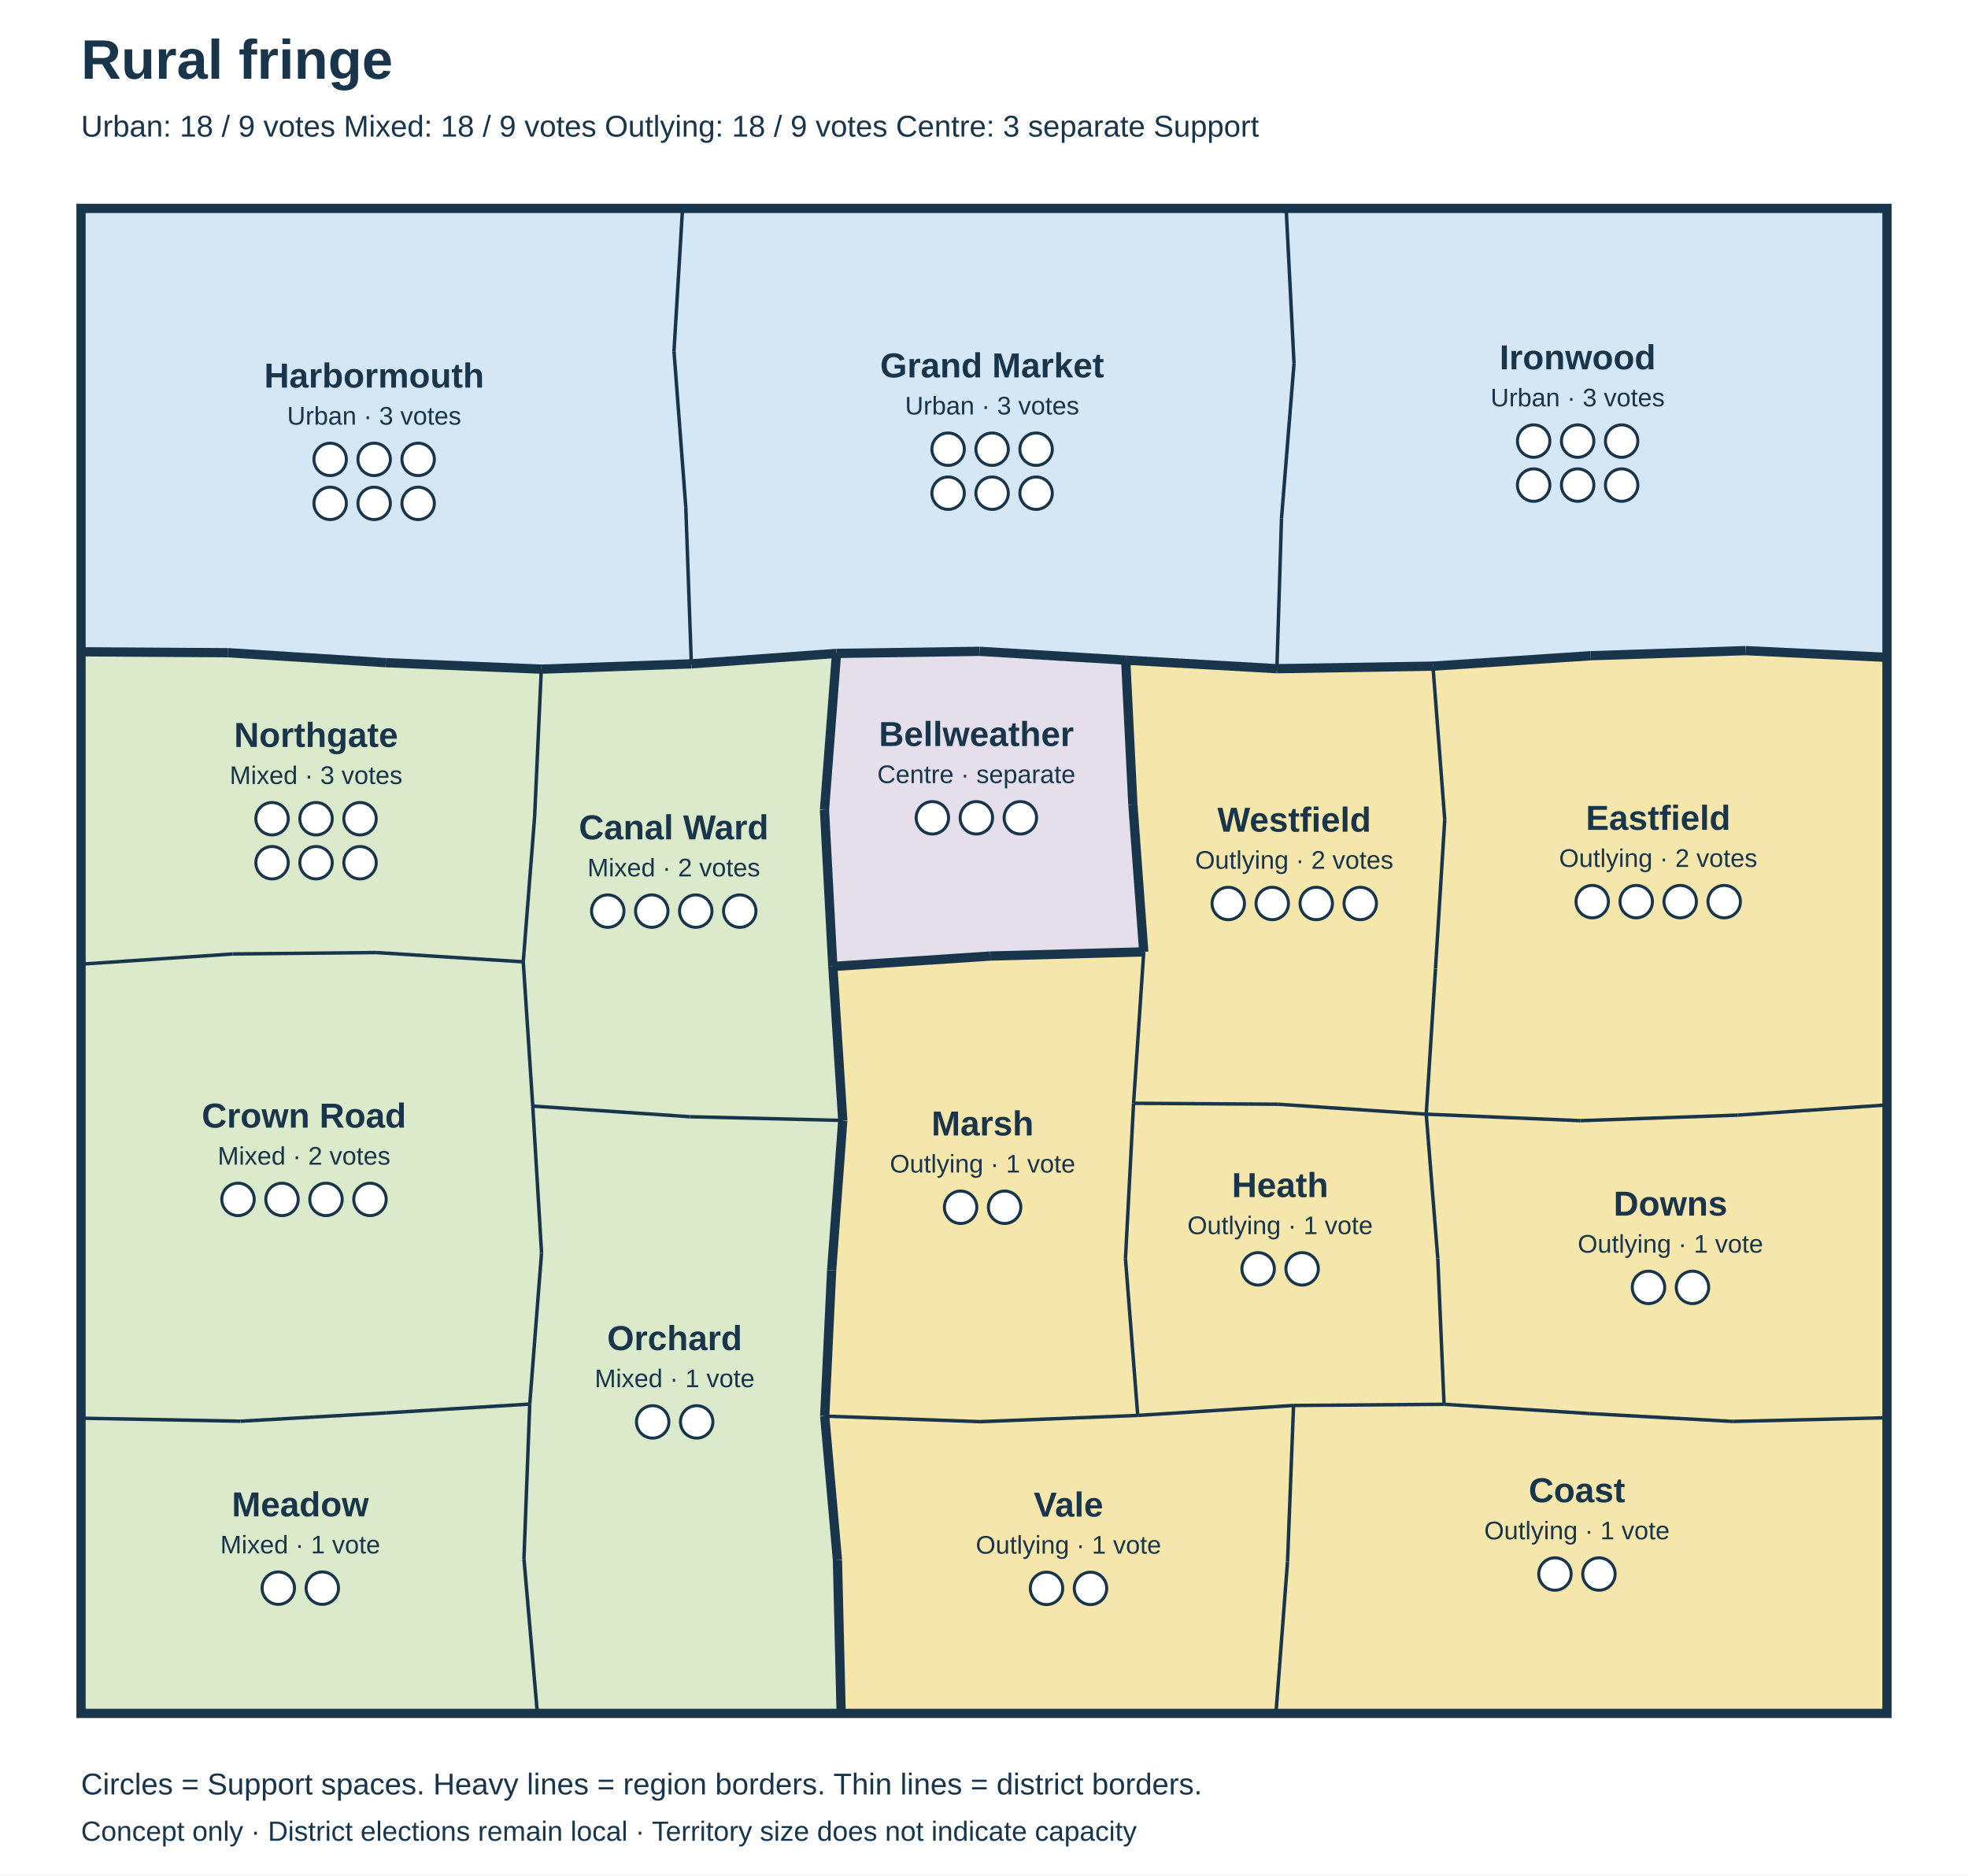
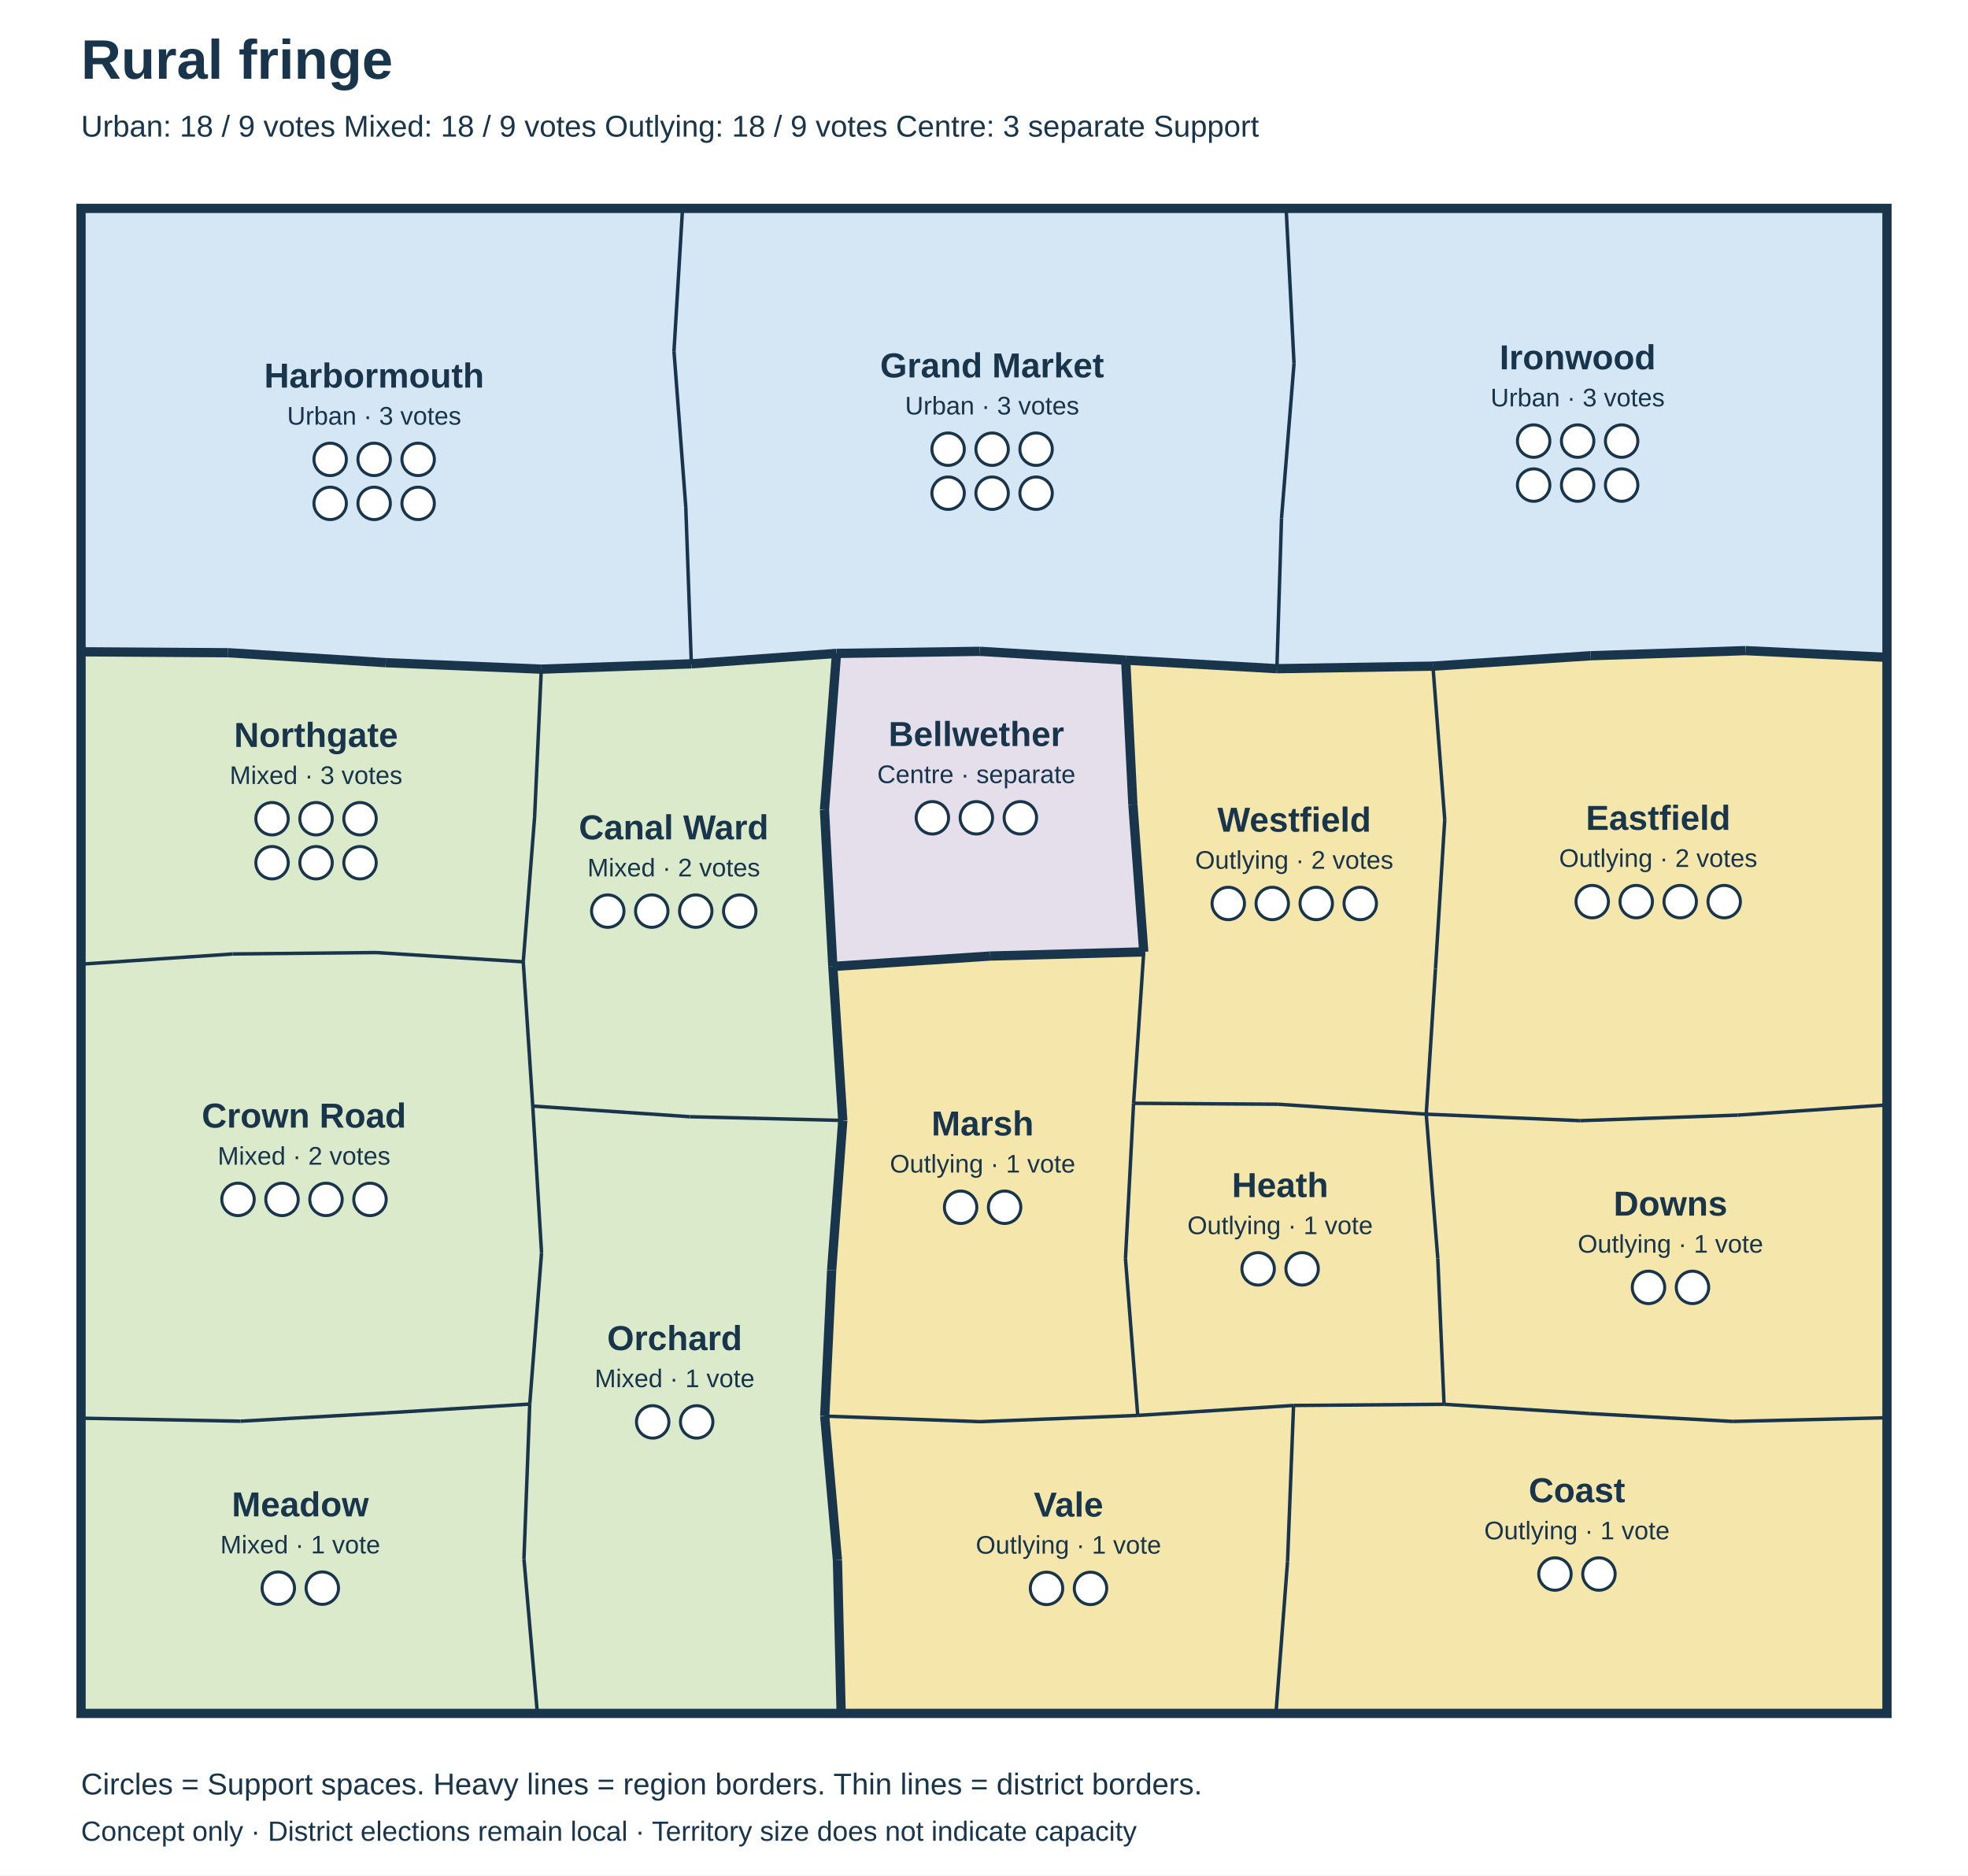
<svg xmlns="http://www.w3.org/2000/svg" viewBox="0 0 850 810" role="img" aria-labelledby="title desc">
  <style>text{font-family:Arial,sans-serif;fill:#19354b}.name{font-size:15px;font-weight:700}.detail{font-size:11px}</style>
  <rect width="850" height="810" fill="white" />
  <text x="35" y="34" font-size="24" font-weight="700">Rural fringe</text>
  <text x="35" y="59" font-size="13">Urban: 18 / 9 votes     Mixed: 18 / 9 votes     Outlying: 18 / 9 votes     Centre: 3 separate Support</text>
  <polygon points="35.0,152.4 102.4,156.9 96.5,219.2 35.0,216.1" fill="#d5e7f5" stroke="#d5e7f5" stroke-width="1" />
  <polygon points="96.5,219.2 161.2,223.4 166.6,286.2 98.5,281.9" fill="#d5e7f5" stroke="#d5e7f5" stroke-width="1" />
  <polygon points="164.4,159.0 226.7,156.0 228.1,223.2 161.2,223.4" fill="#d5e7f5" stroke="#d5e7f5" stroke-width="1" />
  <polygon points="35.0,90.0 102.9,90.0 102.4,156.9 35.0,152.4" fill="#d5e7f5" stroke="#d5e7f5" stroke-width="1" />
  <polygon points="226.7,156.0 291.1,151.7 296.2,219.0 228.1,223.2" fill="#d5e7f5" stroke="#d5e7f5" stroke-width="1" />
  <polygon points="102.4,156.9 164.4,159.0 161.2,223.4 96.5,219.2" fill="#d5e7f5" stroke="#d5e7f5" stroke-width="1" />
  <polygon points="169.0,90.0 232.7,90.0 226.7,156.0 164.4,159.0" fill="#d5e7f5" stroke="#d5e7f5" stroke-width="1" />
  <polygon points="232.7,90.0 294.8,90.0 291.1,151.7 226.7,156.0" fill="#d5e7f5" stroke="#d5e7f5" stroke-width="1" />
  <polygon points="35.0,216.1 96.5,219.2 98.5,281.9 35.0,281.5" fill="#d5e7f5" stroke="#d5e7f5" stroke-width="1" />
  <polygon points="161.2,223.4 228.1,223.2 233.8,289.0 166.6,286.2" fill="#d5e7f5" stroke="#d5e7f5" stroke-width="1" />
  <polygon points="102.9,90.0 169.0,90.0 164.4,159.0 102.4,156.9" fill="#d5e7f5" stroke="#d5e7f5" stroke-width="1" />
  <polygon points="228.1,223.2 296.2,219.0 298.6,286.7 233.8,289.0" fill="#d5e7f5" stroke="#d5e7f5" stroke-width="1" />
  <polygon points="428.8,218.1 491.6,222.6 486.2,285.1 423.2,281.3" fill="#d5e7f5" stroke="#d5e7f5" stroke-width="1" />
  <polygon points="294.8,90.0 357.0,90.0 357.8,151.7 291.1,151.7" fill="#d5e7f5" stroke="#d5e7f5" stroke-width="1" />
  <polygon points="493.4,159.0 558.9,157.0 553.5,223.8 491.6,222.6" fill="#d5e7f5" stroke="#d5e7f5" stroke-width="1" />
  <polygon points="425.9,155.9 493.4,159.0 491.6,222.6 428.8,218.1" fill="#d5e7f5" stroke="#d5e7f5" stroke-width="1" />
  <polygon points="487.5,90.0 555.5,90.0 558.9,157.0 493.4,159.0" fill="#d5e7f5" stroke="#d5e7f5" stroke-width="1" />
  <polygon points="357.8,151.7 425.9,155.9 428.8,218.1 363.6,216.0" fill="#d5e7f5" stroke="#d5e7f5" stroke-width="1" />
  <polygon points="296.2,219.0 363.6,216.0 361.3,282.2 298.6,286.7" fill="#d5e7f5" stroke="#d5e7f5" stroke-width="1" />
  <polygon points="357.0,90.0 421.0,90.0 425.9,155.9 357.8,151.7" fill="#d5e7f5" stroke="#d5e7f5" stroke-width="1" />
  <polygon points="491.6,222.6 553.5,223.8 551.5,288.8 486.2,285.1" fill="#d5e7f5" stroke="#d5e7f5" stroke-width="1" />
  <polygon points="421.0,90.0 487.5,90.0 493.4,159.0 425.9,155.9" fill="#d5e7f5" stroke="#d5e7f5" stroke-width="1" />
  <polygon points="291.1,151.7 357.8,151.7 363.6,216.0 296.2,219.0" fill="#d5e7f5" stroke="#d5e7f5" stroke-width="1" />
  <polygon points="363.6,216.0 428.8,218.1 423.2,281.3 361.3,282.2" fill="#d5e7f5" stroke="#d5e7f5" stroke-width="1" />
  <polygon points="746.5,154.7 815.0,158.6 815.0,221.7 748.6,217.2" fill="#d5e7f5" stroke="#d5e7f5" stroke-width="1" />
  <polygon points="623.2,90.0 689.0,90.0 683.9,151.2 622.0,152.5" fill="#d5e7f5" stroke="#d5e7f5" stroke-width="1" />
  <polygon points="558.9,157.0 622.0,152.5 616.3,220.1 553.5,223.8" fill="#d5e7f5" stroke="#d5e7f5" stroke-width="1" />
  <polygon points="752.3,90.0 815.0,90.0 815.0,158.6 746.5,154.7" fill="#d5e7f5" stroke="#d5e7f5" stroke-width="1" />
  <polygon points="683.9,151.2 746.5,154.7 748.6,217.2 681.3,216.3" fill="#d5e7f5" stroke="#d5e7f5" stroke-width="1" />
  <polygon points="616.3,220.1 681.3,216.3 687.0,283.2 618.9,287.7" fill="#d5e7f5" stroke="#d5e7f5" stroke-width="1" />
  <polygon points="555.5,90.0 623.2,90.0 622.0,152.5 558.9,157.0" fill="#d5e7f5" stroke="#d5e7f5" stroke-width="1" />
  <polygon points="748.6,217.2 815.0,221.7 815.0,283.9 753.9,281.0" fill="#d5e7f5" stroke="#d5e7f5" stroke-width="1" />
  <polygon points="689.0,90.0 752.3,90.0 746.5,154.7 683.9,151.2" fill="#d5e7f5" stroke="#d5e7f5" stroke-width="1" />
  <polygon points="553.5,223.8 616.3,220.1 618.9,287.7 551.5,288.8" fill="#d5e7f5" stroke="#d5e7f5" stroke-width="1" />
  <polygon points="622.0,152.5 683.9,151.2 681.3,216.3 616.3,220.1" fill="#d5e7f5" stroke="#d5e7f5" stroke-width="1" />
  <polygon points="681.3,216.3 748.6,217.2 753.9,281.0 687.0,283.2" fill="#d5e7f5" stroke="#d5e7f5" stroke-width="1" />
  <polygon points="168.4,348.4 230.9,352.9 226.0,415.4 162.5,411.4" fill="#dbeaca" stroke="#dbeaca" stroke-width="1" />
  <polygon points="35.0,348.7 103.9,346.0 100.5,412.0 35.0,416.4" fill="#dbeaca" stroke="#dbeaca" stroke-width="1" />
  <polygon points="35.0,281.5 98.5,281.9 103.9,346.0 35.0,348.7" fill="#dbeaca" stroke="#dbeaca" stroke-width="1" />
  <polygon points="103.9,346.0 168.4,348.4 162.5,411.4 100.5,412.0" fill="#dbeaca" stroke="#dbeaca" stroke-width="1" />
  <polygon points="166.6,286.2 233.8,289.0 230.9,352.9 168.4,348.4" fill="#dbeaca" stroke="#dbeaca" stroke-width="1" />
  <polygon points="98.5,281.9 166.6,286.2 168.4,348.4 103.9,346.0" fill="#dbeaca" stroke="#dbeaca" stroke-width="1" />
  <polygon points="292.8,353.6 356.1,349.8 359.7,417.4 292.0,418.9" fill="#dbeaca" stroke="#dbeaca" stroke-width="1" />
  <polygon points="230.9,352.9 292.8,353.6 292.0,418.9 226.0,415.4" fill="#dbeaca" stroke="#dbeaca" stroke-width="1" />
  <polygon points="298.6,286.7 361.3,282.2 356.1,349.8 292.8,353.6" fill="#dbeaca" stroke="#dbeaca" stroke-width="1" />
  <polygon points="292.0,418.9 359.7,417.4 364.0,483.9 298.0,482.3" fill="#dbeaca" stroke="#dbeaca" stroke-width="1" />
  <polygon points="233.8,289.0 298.6,286.7 292.8,353.6 230.9,352.9" fill="#dbeaca" stroke="#dbeaca" stroke-width="1" />
  <polygon points="226.0,415.4 292.0,418.9 298.0,482.3 230.1,477.7" fill="#dbeaca" stroke="#dbeaca" stroke-width="1" />
  <polygon points="361.3,282.2 423.2,281.3 421.7,346.2 356.1,349.8" fill="#e4dfea" stroke="#e4dfea" stroke-width="1" />
  <polygon points="356.1,349.8 421.7,346.2 427.7,412.9 359.7,417.4" fill="#e4dfea" stroke="#e4dfea" stroke-width="1" />
  <polygon points="423.2,281.3 486.2,285.1 489.3,347.5 421.7,346.2" fill="#e4dfea" stroke="#e4dfea" stroke-width="1" />
  <polygon points="421.7,346.2 489.3,347.5 494.0,411.1 427.7,412.9" fill="#e4dfea" stroke="#e4dfea" stroke-width="1" />
  <polygon points="489.3,347.5 557.4,352.0 557.9,414.3 494.0,411.1" fill="#f5e7ac" stroke="#f5e7ac" stroke-width="1" />
  <polygon points="557.4,352.0 624.0,354.0 620.0,418.4 557.9,414.3" fill="#f5e7ac" stroke="#f5e7ac" stroke-width="1" />
  <polygon points="486.2,285.1 551.5,288.8 557.4,352.0 489.3,347.5" fill="#f5e7ac" stroke="#f5e7ac" stroke-width="1" />
  <polygon points="551.5,288.8 618.9,287.7 624.0,354.0 557.4,352.0" fill="#f5e7ac" stroke="#f5e7ac" stroke-width="1" />
  <polygon points="494.0,411.1 557.9,414.3 551.9,476.9 489.6,476.5" fill="#f5e7ac" stroke="#f5e7ac" stroke-width="1" />
  <polygon points="557.9,414.3 620.0,418.4 616.0,481.2 551.9,476.9" fill="#f5e7ac" stroke="#f5e7ac" stroke-width="1" />
  <polygon points="682.2,418.2 746.0,413.9 750.6,481.6 682.6,484.0" fill="#f5e7ac" stroke="#f5e7ac" stroke-width="1" />
  <polygon points="618.9,287.7 687.0,283.2 688.2,350.9 624.0,354.0" fill="#f5e7ac" stroke="#f5e7ac" stroke-width="1" />
  <polygon points="688.2,350.9 750.4,346.7 746.0,413.9 682.2,418.2" fill="#f5e7ac" stroke="#f5e7ac" stroke-width="1" />
  <polygon points="753.9,281.0 815.0,283.9 815.0,346.7 750.4,346.7" fill="#f5e7ac" stroke="#f5e7ac" stroke-width="1" />
  <polygon points="620.0,418.4 682.2,418.2 682.6,484.0 616.0,481.2" fill="#f5e7ac" stroke="#f5e7ac" stroke-width="1" />
  <polygon points="746.0,413.9 815.0,411.0 815.0,477.2 750.6,481.6" fill="#f5e7ac" stroke="#f5e7ac" stroke-width="1" />
  <polygon points="687.0,283.2 753.9,281.0 750.4,346.7 688.2,350.9" fill="#f5e7ac" stroke="#f5e7ac" stroke-width="1" />
  <polygon points="750.4,346.7 815.0,346.7 815.0,411.0 746.0,413.9" fill="#f5e7ac" stroke="#f5e7ac" stroke-width="1" />
  <polygon points="624.0,354.0 688.2,350.9 682.2,418.2 620.0,418.4" fill="#f5e7ac" stroke="#f5e7ac" stroke-width="1" />
  <polygon points="35.0,548.9 100.5,547.1 103.9,613.8 35.0,612.5" fill="#dbeaca" stroke="#dbeaca" stroke-width="1" />
  <polygon points="168.2,542.6 233.9,541.1 228.8,606.4 166.9,610.2" fill="#dbeaca" stroke="#dbeaca" stroke-width="1" />
  <polygon points="100.5,412.0 162.5,411.4 162.2,476.1 96.0,479.4" fill="#dbeaca" stroke="#dbeaca" stroke-width="1" />
  <polygon points="35.0,483.5 96.0,479.4 100.5,547.1 35.0,548.9" fill="#dbeaca" stroke="#dbeaca" stroke-width="1" />
  <polygon points="100.5,547.1 168.2,542.6 166.9,610.2 103.9,613.8" fill="#dbeaca" stroke="#dbeaca" stroke-width="1" />
  <polygon points="162.2,476.1 230.1,477.7 233.9,541.1 168.2,542.6" fill="#dbeaca" stroke="#dbeaca" stroke-width="1" />
  <polygon points="35.0,416.4 100.5,412.0 96.0,479.4 35.0,483.5" fill="#dbeaca" stroke="#dbeaca" stroke-width="1" />
  <polygon points="96.0,479.4 162.2,476.1 168.2,542.6 100.5,547.1" fill="#dbeaca" stroke="#dbeaca" stroke-width="1" />
  <polygon points="162.5,411.4 226.0,415.4 230.1,477.7 162.2,476.1" fill="#dbeaca" stroke="#dbeaca" stroke-width="1" />
  <polygon points="359.7,417.4 427.7,412.9 427.6,480.6 364.0,483.9" fill="#f5e7ac" stroke="#f5e7ac" stroke-width="1" />
  <polygon points="427.7,412.9 494.0,411.1 489.6,476.5 427.6,480.6" fill="#f5e7ac" stroke="#f5e7ac" stroke-width="1" />
  <polygon points="359.2,548.6 421.7,548.0 423.3,614.0 356.2,611.6" fill="#f5e7ac" stroke="#f5e7ac" stroke-width="1" />
  <polygon points="421.7,548.0 486.1,543.6 491.4,611.3 423.3,614.0" fill="#f5e7ac" stroke="#f5e7ac" stroke-width="1" />
  <polygon points="364.0,483.9 427.6,480.6 421.7,548.0 359.2,548.6" fill="#f5e7ac" stroke="#f5e7ac" stroke-width="1" />
  <polygon points="427.6,480.6 489.6,476.5 486.1,543.6 421.7,548.0" fill="#f5e7ac" stroke="#f5e7ac" stroke-width="1" />
  <polygon points="228.8,606.4 291.4,607.1 293.6,671.0 226.3,673.3" fill="#dbeaca" stroke="#dbeaca" stroke-width="1" />
  <polygon points="293.6,671.0 361.7,673.8 363.3,740.0 298.9,740.0" fill="#dbeaca" stroke="#dbeaca" stroke-width="1" />
  <polygon points="233.9,541.1 297.3,544.6 291.4,607.1 228.8,606.4" fill="#dbeaca" stroke="#dbeaca" stroke-width="1" />
  <polygon points="298.0,482.3 364.0,483.9 359.2,548.6 297.3,544.6" fill="#dbeaca" stroke="#dbeaca" stroke-width="1" />
  <polygon points="226.3,673.3 293.6,671.0 298.9,740.0 232.1,740.0" fill="#dbeaca" stroke="#dbeaca" stroke-width="1" />
  <polygon points="291.4,607.1 356.2,611.6 361.7,673.8 293.6,671.0" fill="#dbeaca" stroke="#dbeaca" stroke-width="1" />
  <polygon points="230.1,477.7 298.0,482.3 297.3,544.6 233.9,541.1" fill="#dbeaca" stroke="#dbeaca" stroke-width="1" />
  <polygon points="297.3,544.6 359.2,548.6 356.2,611.6 291.4,607.1" fill="#dbeaca" stroke="#dbeaca" stroke-width="1" />
  <polygon points="552.9,541.0 621.0,543.5 623.7,606.5 558.7,607.0" fill="#f5e7ac" stroke="#f5e7ac" stroke-width="1" />
  <polygon points="489.6,476.5 551.9,476.9 552.9,541.0 486.1,543.6" fill="#f5e7ac" stroke="#f5e7ac" stroke-width="1" />
  <polygon points="486.1,543.6 552.9,541.0 558.7,607.0 491.4,611.3" fill="#f5e7ac" stroke="#f5e7ac" stroke-width="1" />
  <polygon points="551.9,476.9 616.0,481.2 621.0,543.5 552.9,541.0" fill="#f5e7ac" stroke="#f5e7ac" stroke-width="1" />
  <polygon points="753.8,548.6 815.0,544.7 815.0,612.3 748.4,613.9" fill="#f5e7ac" stroke="#f5e7ac" stroke-width="1" />
  <polygon points="616.0,481.2 682.6,484.0 688.5,547.9 621.0,543.5" fill="#f5e7ac" stroke="#f5e7ac" stroke-width="1" />
  <polygon points="688.5,547.9 753.8,548.6 748.4,613.9 686.5,610.5" fill="#f5e7ac" stroke="#f5e7ac" stroke-width="1" />
  <polygon points="750.6,481.6 815.0,477.2 815.0,544.7 753.8,548.6" fill="#f5e7ac" stroke="#f5e7ac" stroke-width="1" />
  <polygon points="682.6,484.0 750.6,481.6 753.8,548.6 688.5,547.9" fill="#f5e7ac" stroke="#f5e7ac" stroke-width="1" />
  <polygon points="621.0,543.5 688.5,547.9 686.5,610.5 623.7,606.5" fill="#f5e7ac" stroke="#f5e7ac" stroke-width="1" />
  <polygon points="103.9,613.8 166.9,610.2 161.3,677.8 98.5,678.7" fill="#dbeaca" stroke="#dbeaca" stroke-width="1" />
  <polygon points="35.0,674.9 98.5,678.7 96.5,740.0 35.0,740.0" fill="#dbeaca" stroke="#dbeaca" stroke-width="1" />
  <polygon points="161.3,677.8 226.3,673.3 232.1,740.0 164.0,740.0" fill="#dbeaca" stroke="#dbeaca" stroke-width="1" />
  <polygon points="35.0,612.5 103.9,613.8 98.5,678.7 35.0,674.9" fill="#dbeaca" stroke="#dbeaca" stroke-width="1" />
  <polygon points="98.5,678.7 161.3,677.8 164.0,740.0 96.5,740.0" fill="#dbeaca" stroke="#dbeaca" stroke-width="1" />
  <polygon points="166.9,610.2 228.8,606.4 226.3,673.3 161.3,677.8" fill="#dbeaca" stroke="#dbeaca" stroke-width="1" />
  <polygon points="356.2,611.6 423.3,614.0 428.8,678.1 361.7,673.8" fill="#f5e7ac" stroke="#f5e7ac" stroke-width="1" />
  <polygon points="423.3,614.0 491.4,611.3 493.5,678.5 428.8,678.1" fill="#f5e7ac" stroke="#f5e7ac" stroke-width="1" />
  <polygon points="493.5,678.5 556.1,674.4 551.1,740.0 487.7,740.0" fill="#f5e7ac" stroke="#f5e7ac" stroke-width="1" />
  <polygon points="361.7,673.8 428.8,678.1 425.8,740.0 363.3,740.0" fill="#f5e7ac" stroke="#f5e7ac" stroke-width="1" />
  <polygon points="428.8,678.1 493.5,678.5 487.7,740.0 425.8,740.0" fill="#f5e7ac" stroke="#f5e7ac" stroke-width="1" />
  <polygon points="491.4,611.3 558.7,607.0 556.1,674.4 493.5,678.5" fill="#f5e7ac" stroke="#f5e7ac" stroke-width="1" />
  <polygon points="558.7,607.0 623.7,606.5 618.1,671.1 556.1,674.4" fill="#f5e7ac" stroke="#f5e7ac" stroke-width="1" />
  <polygon points="686.5,610.5 748.4,613.9 746.6,677.3 681.1,672.8" fill="#f5e7ac" stroke="#f5e7ac" stroke-width="1" />
  <polygon points="618.1,671.1 681.1,672.8 684.5,740.0 616.8,740.0" fill="#f5e7ac" stroke="#f5e7ac" stroke-width="1" />
  <polygon points="746.6,677.3 815.0,678.9 815.0,740.0 752.5,740.0" fill="#f5e7ac" stroke="#f5e7ac" stroke-width="1" />
  <polygon points="556.1,674.4 618.1,671.1 616.8,740.0 551.1,740.0" fill="#f5e7ac" stroke="#f5e7ac" stroke-width="1" />
  <polygon points="623.7,606.5 686.5,610.5 681.1,672.8 618.1,671.1" fill="#f5e7ac" stroke="#f5e7ac" stroke-width="1" />
  <polygon points="681.1,672.8 746.6,677.3 752.5,740.0 684.5,740.0" fill="#f5e7ac" stroke="#f5e7ac" stroke-width="1" />
  <polygon points="748.4,613.9 815.0,612.3 815.0,678.9 746.6,677.3" fill="#f5e7ac" stroke="#f5e7ac" stroke-width="1" />
  <path d="M 294.8,90.0 L 291.1,151.7" stroke="#19354b" stroke-width="1.5" fill="none" />
  <path d="M 555.5,90.0 L 558.9,157.0" stroke="#19354b" stroke-width="1.5" fill="none" />
  <path d="M 291.1,151.7 L 296.2,219.0" stroke="#19354b" stroke-width="1.5" fill="none" />
  <path d="M 558.9,157.0 L 553.5,223.8" stroke="#19354b" stroke-width="1.5" fill="none" />
  <path d="M 296.2,219.0 L 298.6,286.7" stroke="#19354b" stroke-width="1.5" fill="none" />
  <path d="M 553.5,223.8 L 551.5,288.8" stroke="#19354b" stroke-width="1.5" fill="none" />
  <path d="M 233.8,289.0 L 230.9,352.9" stroke="#19354b" stroke-width="1.5" fill="none" />
  <path d="M 618.9,287.7 L 624.0,354.0" stroke="#19354b" stroke-width="1.5" fill="none" />
  <path d="M 35.0,416.4 L 100.5,412.0" stroke="#19354b" stroke-width="1.5" fill="none" />
  <path d="M 100.5,412.0 L 162.5,411.4" stroke="#19354b" stroke-width="1.5" fill="none" />
  <path d="M 230.9,352.9 L 226.0,415.4" stroke="#19354b" stroke-width="1.5" fill="none" />
  <path d="M 162.5,411.4 L 226.0,415.4" stroke="#19354b" stroke-width="1.5" fill="none" />
  <path d="M 624.0,354.0 L 620.0,418.4" stroke="#19354b" stroke-width="1.5" fill="none" />
  <path d="M 226.0,415.4 L 230.1,477.7" stroke="#19354b" stroke-width="1.5" fill="none" />
  <path d="M 230.1,477.7 L 298.0,482.3" stroke="#19354b" stroke-width="1.5" fill="none" />
  <path d="M 298.0,482.3 L 364.0,483.9" stroke="#19354b" stroke-width="1.5" fill="none" />
  <path d="M 494.0,411.1 L 489.6,476.5" stroke="#19354b" stroke-width="1.5" fill="none" />
  <path d="M 489.6,476.5 L 551.9,476.9" stroke="#19354b" stroke-width="1.5" fill="none" />
  <path d="M 620.0,418.4 L 616.0,481.2" stroke="#19354b" stroke-width="1.5" fill="none" />
  <path d="M 551.9,476.9 L 616.0,481.2" stroke="#19354b" stroke-width="1.5" fill="none" />
  <path d="M 616.0,481.2 L 682.6,484.0" stroke="#19354b" stroke-width="1.5" fill="none" />
  <path d="M 682.6,484.0 L 750.6,481.6" stroke="#19354b" stroke-width="1.5" fill="none" />
  <path d="M 750.6,481.6 L 815.0,477.2" stroke="#19354b" stroke-width="1.5" fill="none" />
  <path d="M 230.1,477.7 L 233.9,541.1" stroke="#19354b" stroke-width="1.5" fill="none" />
  <path d="M 489.6,476.5 L 486.1,543.6" stroke="#19354b" stroke-width="1.5" fill="none" />
  <path d="M 616.0,481.2 L 621.0,543.5" stroke="#19354b" stroke-width="1.5" fill="none" />
  <path d="M 35.0,612.5 L 103.9,613.8" stroke="#19354b" stroke-width="1.5" fill="none" />
  <path d="M 103.9,613.8 L 166.9,610.2" stroke="#19354b" stroke-width="1.5" fill="none" />
  <path d="M 233.9,541.1 L 228.8,606.4" stroke="#19354b" stroke-width="1.5" fill="none" />
  <path d="M 166.9,610.2 L 228.8,606.4" stroke="#19354b" stroke-width="1.5" fill="none" />
  <path d="M 356.2,611.6 L 423.3,614.0" stroke="#19354b" stroke-width="1.5" fill="none" />
  <path d="M 486.1,543.6 L 491.4,611.3" stroke="#19354b" stroke-width="1.5" fill="none" />
  <path d="M 423.3,614.0 L 491.4,611.3" stroke="#19354b" stroke-width="1.5" fill="none" />
  <path d="M 491.4,611.3 L 558.7,607.0" stroke="#19354b" stroke-width="1.5" fill="none" />
  <path d="M 621.0,543.5 L 623.7,606.5" stroke="#19354b" stroke-width="1.5" fill="none" />
  <path d="M 558.7,607.0 L 623.7,606.5" stroke="#19354b" stroke-width="1.5" fill="none" />
  <path d="M 623.7,606.5 L 686.5,610.5" stroke="#19354b" stroke-width="1.5" fill="none" />
  <path d="M 686.5,610.5 L 748.4,613.9" stroke="#19354b" stroke-width="1.5" fill="none" />
  <path d="M 748.4,613.9 L 815.0,612.3" stroke="#19354b" stroke-width="1.5" fill="none" />
  <path d="M 228.8,606.4 L 226.3,673.3" stroke="#19354b" stroke-width="1.5" fill="none" />
  <path d="M 558.7,607.0 L 556.1,674.4" stroke="#19354b" stroke-width="1.5" fill="none" />
  <path d="M 226.3,673.3 L 232.1,740.0" stroke="#19354b" stroke-width="1.5" fill="none" />
  <path d="M 556.1,674.4 L 551.1,740.0" stroke="#19354b" stroke-width="1.5" fill="none" />
  <path d="M 35.0,281.5 L 98.5,281.9" stroke="#19354b" stroke-width="4" fill="none" />
  <path d="M 98.5,281.9 L 166.6,286.2" stroke="#19354b" stroke-width="4" fill="none" />
  <path d="M 166.6,286.2 L 233.8,289.0" stroke="#19354b" stroke-width="4" fill="none" />
  <path d="M 233.8,289.0 L 298.6,286.7" stroke="#19354b" stroke-width="4" fill="none" />
  <path d="M 298.6,286.7 L 361.3,282.2" stroke="#19354b" stroke-width="4" fill="none" />
  <path d="M 361.3,282.2 L 423.2,281.3" stroke="#19354b" stroke-width="4" fill="none" />
  <path d="M 423.2,281.3 L 486.2,285.1" stroke="#19354b" stroke-width="4" fill="none" />
  <path d="M 486.2,285.1 L 551.5,288.8" stroke="#19354b" stroke-width="4" fill="none" />
  <path d="M 551.5,288.8 L 618.9,287.7" stroke="#19354b" stroke-width="4" fill="none" />
  <path d="M 618.9,287.7 L 687.0,283.2" stroke="#19354b" stroke-width="4" fill="none" />
  <path d="M 687.0,283.2 L 753.9,281.0" stroke="#19354b" stroke-width="4" fill="none" />
  <path d="M 753.9,281.0 L 815.0,283.9" stroke="#19354b" stroke-width="4" fill="none" />
  <path d="M 361.3,282.2 L 356.1,349.8" stroke="#19354b" stroke-width="4" fill="none" />
  <path d="M 486.2,285.1 L 489.3,347.5" stroke="#19354b" stroke-width="4" fill="none" />
  <path d="M 356.1,349.8 L 359.7,417.4" stroke="#19354b" stroke-width="4" fill="none" />
  <path d="M 359.7,417.4 L 427.7,412.9" stroke="#19354b" stroke-width="4" fill="none" />
  <path d="M 489.3,347.5 L 494.0,411.1" stroke="#19354b" stroke-width="4" fill="none" />
  <path d="M 427.7,412.9 L 494.0,411.1" stroke="#19354b" stroke-width="4" fill="none" />
  <path d="M 359.7,417.4 L 364.0,483.9" stroke="#19354b" stroke-width="4" fill="none" />
  <path d="M 364.0,483.9 L 359.2,548.6" stroke="#19354b" stroke-width="4" fill="none" />
  <path d="M 359.2,548.6 L 356.2,611.6" stroke="#19354b" stroke-width="4" fill="none" />
  <path d="M 356.2,611.6 L 361.7,673.8" stroke="#19354b" stroke-width="4" fill="none" />
  <path d="M 361.7,673.8 L 363.3,740.0" stroke="#19354b" stroke-width="4" fill="none" />
  <rect x="35" y="90" width="780" height="650" fill="none" stroke="#19354b" stroke-width="4" />
  <g text-anchor="middle">
    <text class="name" x="161.6" y="167.4">Harbormouth</text>
    <text class="detail" x="161.6" y="183.4">Urban · 3 votes</text>
    <circle cx="142.6" cy="198.4" r="7" fill="white" stroke="#19354b" stroke-width="1.3" />
    <circle cx="161.6" cy="198.4" r="7" fill="white" stroke="#19354b" stroke-width="1.3" />
    <circle cx="180.6" cy="198.4" r="7" fill="white" stroke="#19354b" stroke-width="1.3" />
    <circle cx="142.6" cy="217.4" r="7" fill="white" stroke="#19354b" stroke-width="1.3" />
    <circle cx="161.6" cy="217.4" r="7" fill="white" stroke="#19354b" stroke-width="1.3" />
    <circle cx="180.6" cy="217.4" r="7" fill="white" stroke="#19354b" stroke-width="1.3" />
  </g>
  <g text-anchor="middle">
    <text class="name" x="428.5" y="163.0">Grand Market</text>
    <text class="detail" x="428.5" y="179.0">Urban · 3 votes</text>
    <circle cx="409.5" cy="194.0" r="7" fill="white" stroke="#19354b" stroke-width="1.3" />
    <circle cx="428.5" cy="194.0" r="7" fill="white" stroke="#19354b" stroke-width="1.3" />
    <circle cx="447.5" cy="194.0" r="7" fill="white" stroke="#19354b" stroke-width="1.3" />
    <circle cx="409.5" cy="213.0" r="7" fill="white" stroke="#19354b" stroke-width="1.3" />
    <circle cx="428.5" cy="213.0" r="7" fill="white" stroke="#19354b" stroke-width="1.3" />
    <circle cx="447.5" cy="213.0" r="7" fill="white" stroke="#19354b" stroke-width="1.3" />
  </g>
  <g text-anchor="middle">
    <text class="name" x="681.4" y="159.5">Ironwood</text>
    <text class="detail" x="681.4" y="175.5">Urban · 3 votes</text>
    <circle cx="662.4" cy="190.5" r="7" fill="white" stroke="#19354b" stroke-width="1.3" />
    <circle cx="681.4" cy="190.5" r="7" fill="white" stroke="#19354b" stroke-width="1.3" />
    <circle cx="700.4" cy="190.5" r="7" fill="white" stroke="#19354b" stroke-width="1.3" />
    <circle cx="662.4" cy="209.5" r="7" fill="white" stroke="#19354b" stroke-width="1.3" />
    <circle cx="681.4" cy="209.5" r="7" fill="white" stroke="#19354b" stroke-width="1.3" />
    <circle cx="700.4" cy="209.5" r="7" fill="white" stroke="#19354b" stroke-width="1.3" />
  </g>
  <g text-anchor="middle">
    <text class="name" x="136.5" y="322.6">Northgate</text>
    <text class="detail" x="136.5" y="338.6">Mixed · 3 votes</text>
    <circle cx="117.5" cy="353.6" r="7" fill="white" stroke="#19354b" stroke-width="1.3" />
    <circle cx="136.5" cy="353.6" r="7" fill="white" stroke="#19354b" stroke-width="1.3" />
    <circle cx="155.5" cy="353.6" r="7" fill="white" stroke="#19354b" stroke-width="1.3" />
    <circle cx="117.5" cy="372.6" r="7" fill="white" stroke="#19354b" stroke-width="1.3" />
    <circle cx="136.5" cy="372.6" r="7" fill="white" stroke="#19354b" stroke-width="1.3" />
    <circle cx="155.5" cy="372.6" r="7" fill="white" stroke="#19354b" stroke-width="1.3" />
  </g>
  <g text-anchor="middle">
    <text class="name" x="291.0" y="362.5">Canal Ward</text>
    <text class="detail" x="291.0" y="378.5">Mixed · 2 votes</text>
    <circle cx="262.5" cy="393.5" r="7" fill="white" stroke="#19354b" stroke-width="1.3" />
    <circle cx="281.5" cy="393.5" r="7" fill="white" stroke="#19354b" stroke-width="1.3" />
    <circle cx="300.5" cy="393.5" r="7" fill="white" stroke="#19354b" stroke-width="1.3" />
    <circle cx="319.5" cy="393.5" r="7" fill="white" stroke="#19354b" stroke-width="1.3" />
  </g>
  <g text-anchor="middle">
    <text class="name" x="131.3" y="487.0">Crown Road</text>
    <text class="detail" x="131.3" y="503.0">Mixed · 2 votes</text>
    <circle cx="102.8" cy="518.0" r="7" fill="white" stroke="#19354b" stroke-width="1.3" />
    <circle cx="121.8" cy="518.0" r="7" fill="white" stroke="#19354b" stroke-width="1.3" />
    <circle cx="140.8" cy="518.0" r="7" fill="white" stroke="#19354b" stroke-width="1.3" />
    <circle cx="159.8" cy="518.0" r="7" fill="white" stroke="#19354b" stroke-width="1.3" />
  </g>
  <g text-anchor="middle">
    <text class="name" x="291.4" y="583.1">Orchard</text>
    <text class="detail" x="291.4" y="599.1">Mixed · 1 vote</text>
    <circle cx="281.9" cy="614.1" r="7" fill="white" stroke="#19354b" stroke-width="1.3" />
    <circle cx="300.9" cy="614.1" r="7" fill="white" stroke="#19354b" stroke-width="1.3" />
  </g>
  <g text-anchor="middle">
    <text class="name" x="129.7" y="654.9">Meadow</text>
    <text class="detail" x="129.7" y="670.9">Mixed · 1 vote</text>
    <circle cx="120.2" cy="685.9" r="7" fill="white" stroke="#19354b" stroke-width="1.3" />
    <circle cx="139.2" cy="685.9" r="7" fill="white" stroke="#19354b" stroke-width="1.3" />
  </g>
  <g text-anchor="middle">
    <text class="name" x="559.0" y="359.2">Westfield</text>
    <text class="detail" x="559.0" y="375.2">Outlying · 2 votes</text>
    <circle cx="530.5" cy="390.2" r="7" fill="white" stroke="#19354b" stroke-width="1.3" />
    <circle cx="549.5" cy="390.2" r="7" fill="white" stroke="#19354b" stroke-width="1.3" />
    <circle cx="568.5" cy="390.2" r="7" fill="white" stroke="#19354b" stroke-width="1.3" />
    <circle cx="587.5" cy="390.2" r="7" fill="white" stroke="#19354b" stroke-width="1.3" />
  </g>
  <g text-anchor="middle">
    <text class="name" x="716.2" y="358.4">Eastfield</text>
    <text class="detail" x="716.2" y="374.4">Outlying · 2 votes</text>
    <circle cx="687.7" cy="389.4" r="7" fill="white" stroke="#19354b" stroke-width="1.3" />
    <circle cx="706.7" cy="389.4" r="7" fill="white" stroke="#19354b" stroke-width="1.3" />
    <circle cx="725.7" cy="389.4" r="7" fill="white" stroke="#19354b" stroke-width="1.3" />
    <circle cx="744.7" cy="389.4" r="7" fill="white" stroke="#19354b" stroke-width="1.3" />
  </g>
  <g text-anchor="middle">
    <text class="name" x="424.4" y="490.4">Marsh</text>
    <text class="detail" x="424.4" y="506.4">Outlying · 1 vote</text>
    <circle cx="414.9" cy="521.4" r="7" fill="white" stroke="#19354b" stroke-width="1.3" />
    <circle cx="433.9" cy="521.4" r="7" fill="white" stroke="#19354b" stroke-width="1.3" />
  </g>
  <g text-anchor="middle">
    <text class="name" x="552.9" y="517.0">Heath</text>
    <text class="detail" x="552.9" y="533.0">Outlying · 1 vote</text>
    <circle cx="543.4" cy="548.0" r="7" fill="white" stroke="#19354b" stroke-width="1.3" />
    <circle cx="562.4" cy="548.0" r="7" fill="white" stroke="#19354b" stroke-width="1.3" />
  </g>
  <g text-anchor="middle">
    <text class="name" x="721.5" y="525.0">Downs</text>
    <text class="detail" x="721.5" y="541.0">Outlying · 1 vote</text>
    <circle cx="712.0" cy="556.0" r="7" fill="white" stroke="#19354b" stroke-width="1.3" />
    <circle cx="731.0" cy="556.0" r="7" fill="white" stroke="#19354b" stroke-width="1.3" />
  </g>
  <g text-anchor="middle">
    <text class="name" x="461.5" y="655.0">Vale</text>
    <text class="detail" x="461.5" y="671.0">Outlying · 1 vote</text>
    <circle cx="452.0" cy="686.0" r="7" fill="white" stroke="#19354b" stroke-width="1.3" />
    <circle cx="471.0" cy="686.0" r="7" fill="white" stroke="#19354b" stroke-width="1.3" />
  </g>
  <g text-anchor="middle">
    <text class="name" x="681.1" y="648.8">Coast</text>
    <text class="detail" x="681.1" y="664.8">Outlying · 1 vote</text>
    <circle cx="671.6" cy="679.8" r="7" fill="white" stroke="#19354b" stroke-width="1.3" />
    <circle cx="690.6" cy="679.8" r="7" fill="white" stroke="#19354b" stroke-width="1.3" />
  </g>
  <g text-anchor="middle">
-     <text class="name" x="421.7" y="322.2">Bellweather</text>
+     <text class="name" x="421.7" y="322.2">Bellwether</text>
    <text class="detail" x="421.7" y="338.2">Centre · separate</text>
    <circle cx="402.7" cy="353.2" r="7" fill="white" stroke="#19354b" stroke-width="1.3" />
    <circle cx="421.7" cy="353.2" r="7" fill="white" stroke="#19354b" stroke-width="1.3" />
    <circle cx="440.7" cy="353.2" r="7" fill="white" stroke="#19354b" stroke-width="1.3" />
  </g>
  <text x="35" y="775" font-size="13">Circles = Support spaces. Heavy lines = region borders. Thin lines = district borders.</text>
  <text x="35" y="795" font-size="12">Concept only · District elections remain local · Territory size does not indicate capacity</text>
</svg>
